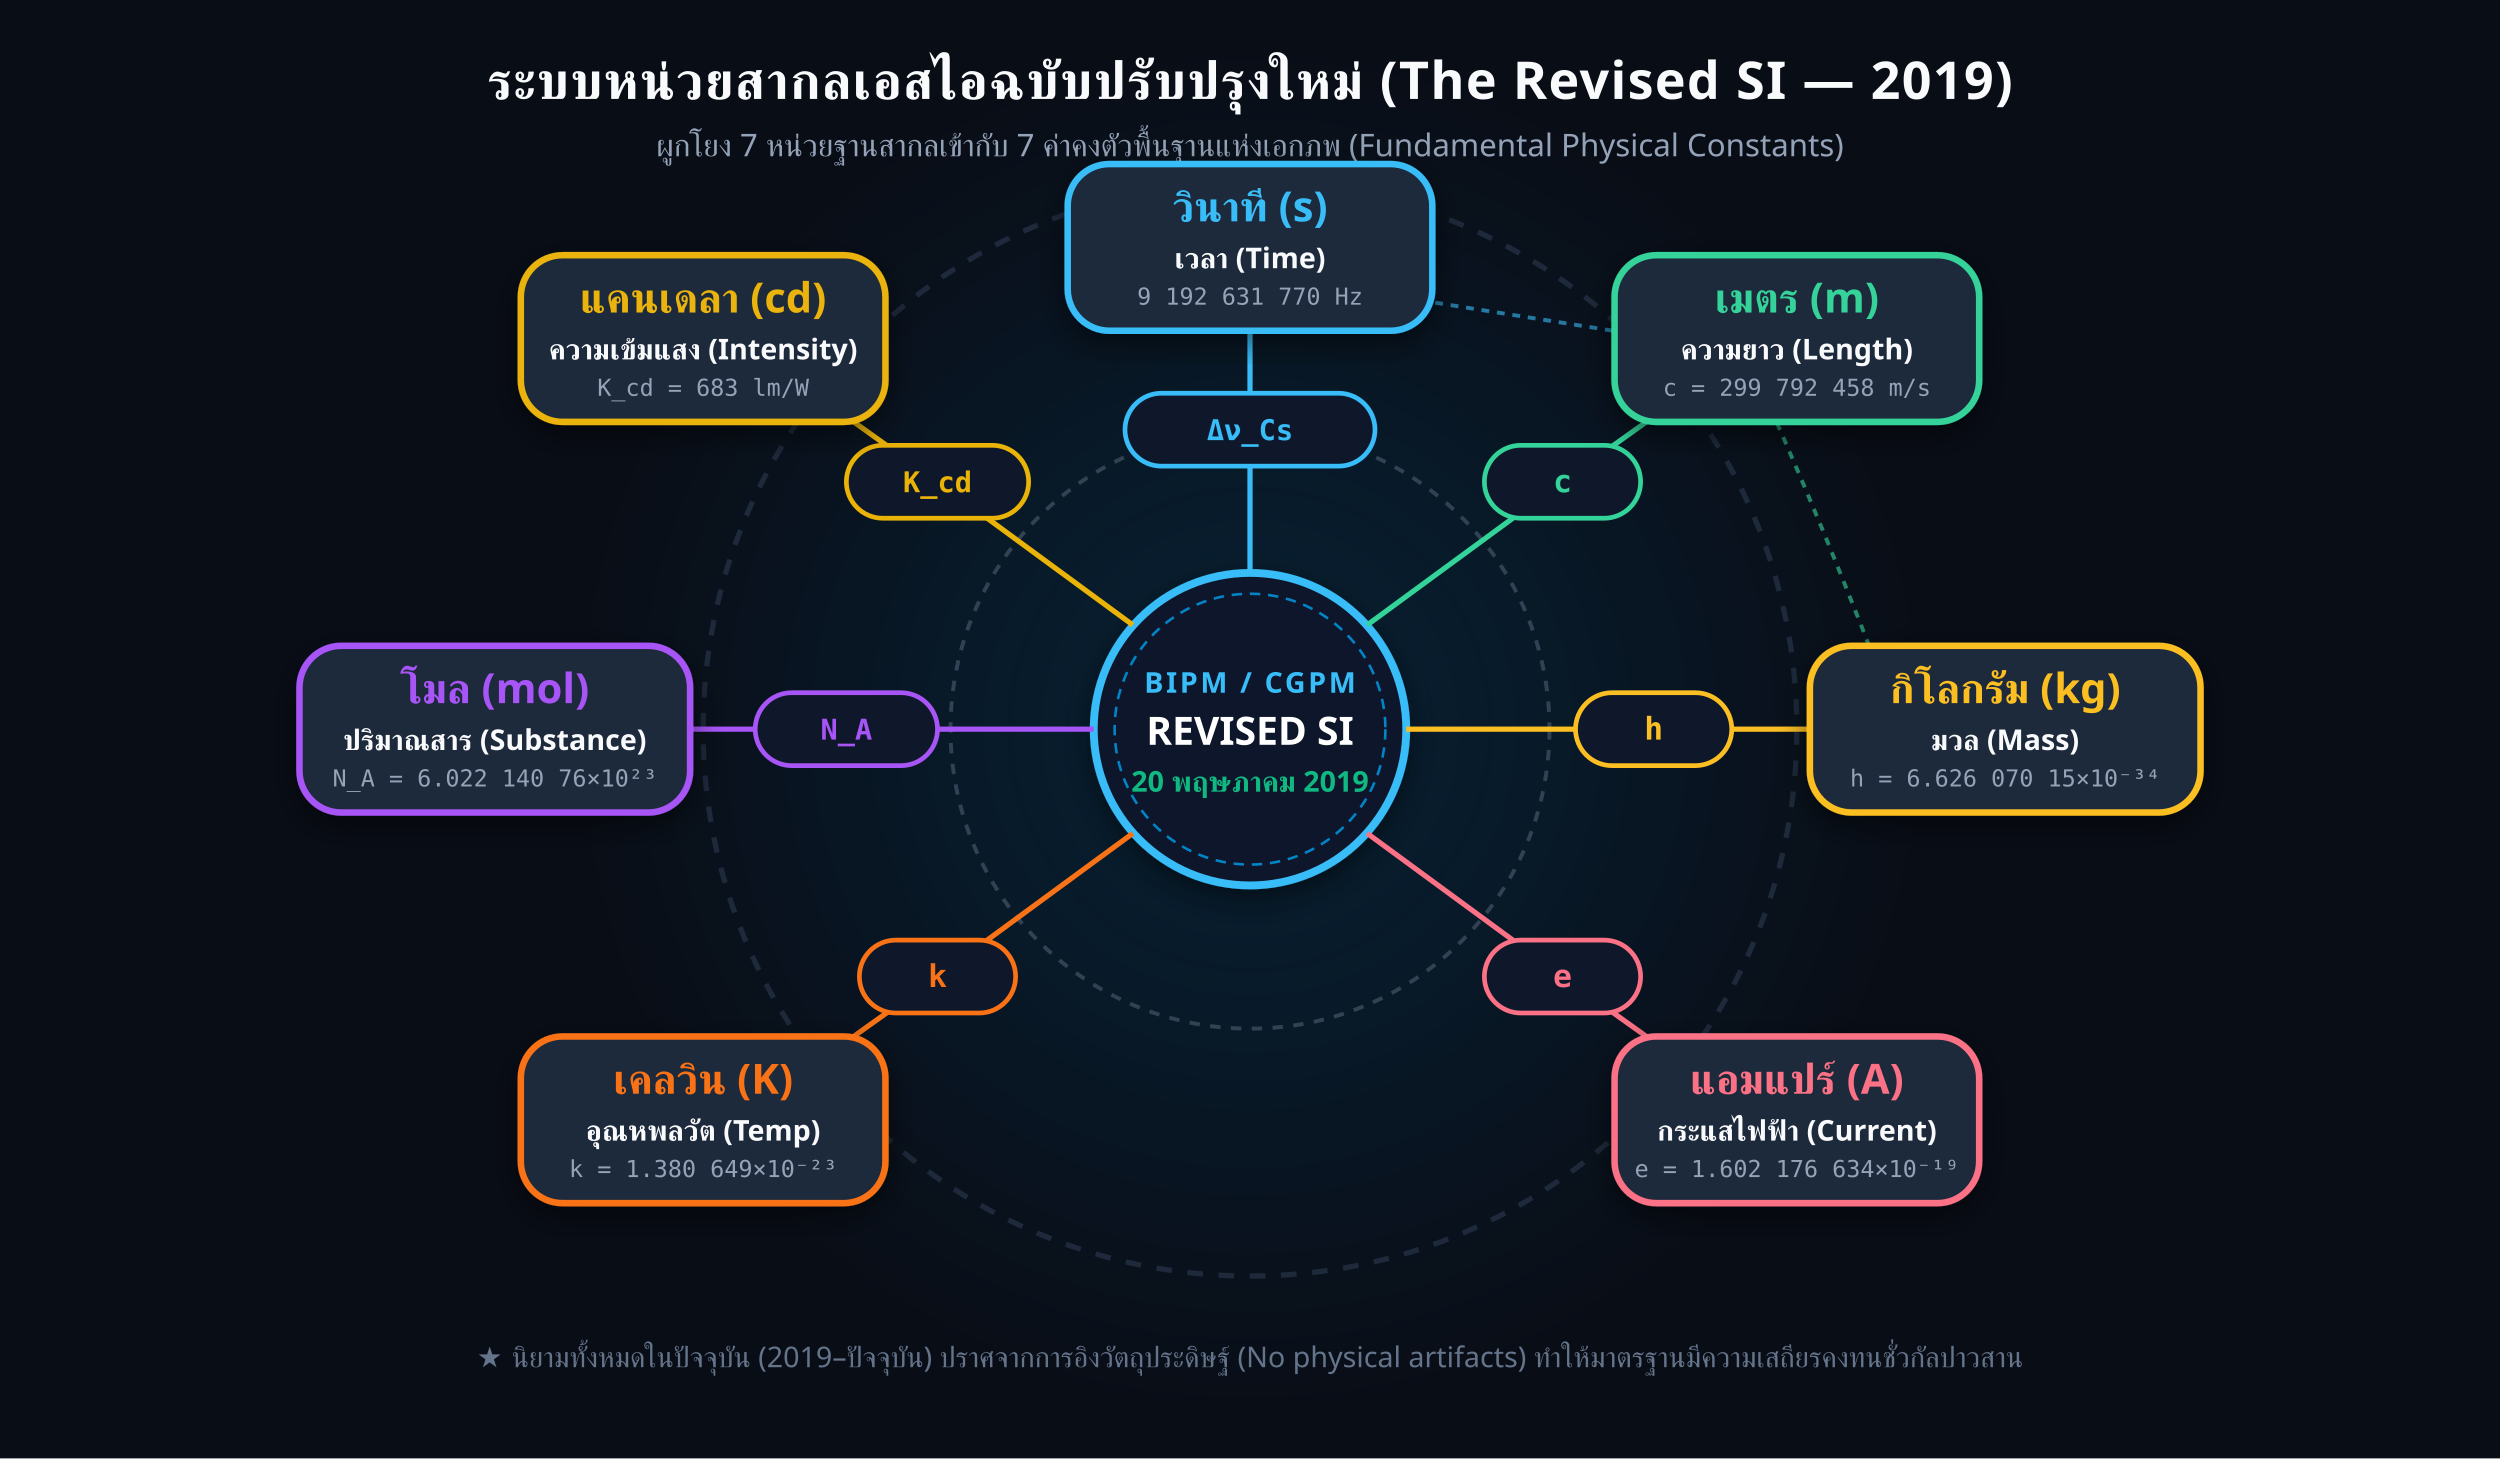
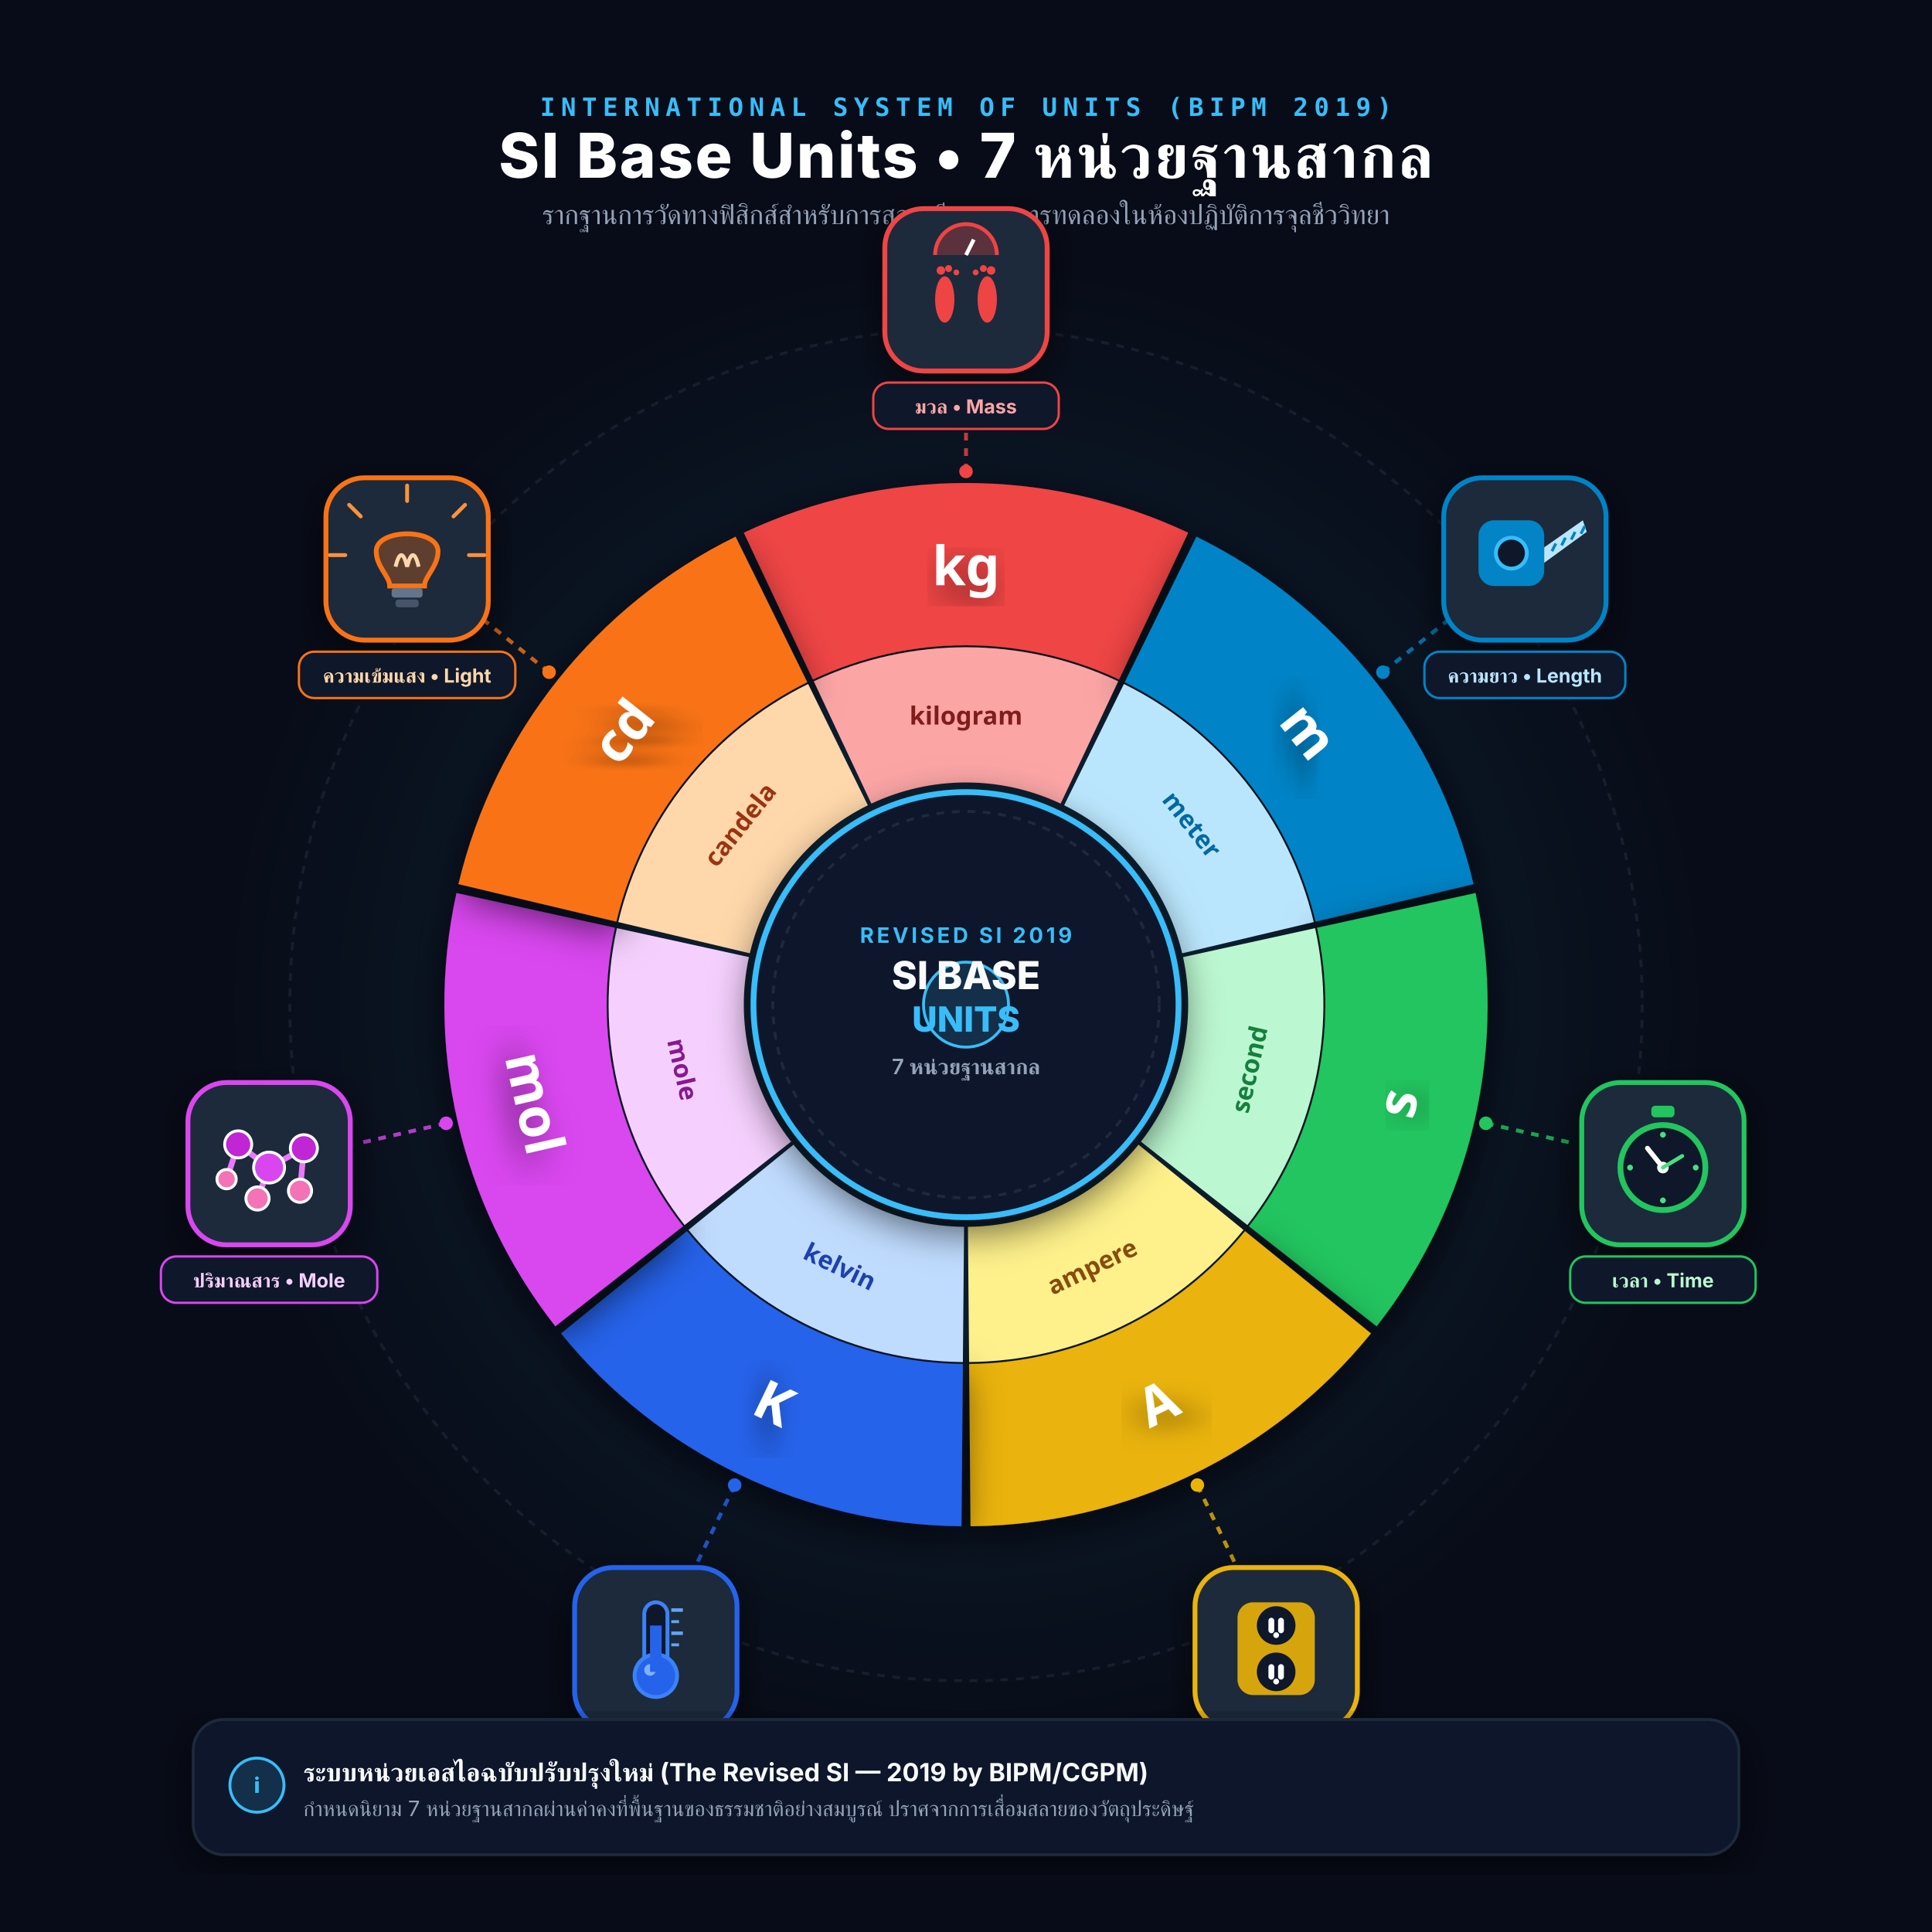
- <svg xmlns="http://www.w3.org/2000/svg" viewBox="0 0 960 560" width="100%" height="100%" style="background:#090d16; font-family:'Prompt',system-ui,sans-serif;">
+ <svg xmlns="http://www.w3.org/2000/svg" viewBox="0 0 1000 1000" width="100%" height="100%" style="background:#090d16; font-family:'Prompt',system-ui,-apple-system,sans-serif;">
  <defs>
-     <radialGradient id="bgGlow" cx="50%" cy="50%" r="50%">
-       <stop offset="0%" stop-color="#0284c7" stop-opacity="0.18" />
-       <stop offset="100%" stop-color="#0284c7" stop-opacity="0" />
+     <filter id="cardShadow" x="-15%" y="-15%" width="130%" height="130%">
+       <feDropShadow dx="0" dy="6" stdDeviation="10" flood-color="#000000" flood-opacity="0.6" />
+     </filter>
+     <filter id="glow" x="-20%" y="-20%" width="140%" height="140%">
+       <feGaussianBlur stdDeviation="8" result="blur" />
+       <feComposite in="SourceGraphic" in2="blur" operator="over" />
+     </filter>
+     <radialGradient id="centerGlow" cx="50%" cy="50%" r="50%">
+       <stop offset="0%" stop-color="#38bdf8" stop-opacity="0.15" />
+       <stop offset="100%" stop-color="#38bdf8" stop-opacity="0" />
    </radialGradient>
-     <linearGradient id="cyanGrad" x1="0%" y1="0%" x2="100%" y2="100%">
-       <stop offset="0%" stop-color="#38bdf8" />
-       <stop offset="100%" stop-color="#0284c7" />
-     </linearGradient>
-     <linearGradient id="emeraldGrad" x1="0%" y1="0%" x2="100%" y2="100%">
-       <stop offset="0%" stop-color="#34d399" />
-       <stop offset="100%" stop-color="#059669" />
-     </linearGradient>
-     <linearGradient id="amberGrad" x1="0%" y1="0%" x2="100%" y2="100%">
-       <stop offset="0%" stop-color="#fbbf24" />
-       <stop offset="100%" stop-color="#d97706" />
-     </linearGradient>
-     <linearGradient id="purpleGrad" x1="0%" y1="0%" x2="100%" y2="100%">
-       <stop offset="0%" stop-color="#c084fc" />
-       <stop offset="100%" stop-color="#7c3aed" />
-     </linearGradient>
-     <linearGradient id="roseGrad" x1="0%" y1="0%" x2="100%" y2="100%">
-       <stop offset="0%" stop-color="#fb7185" />
-       <stop offset="100%" stop-color="#e11d48" />
-     </linearGradient>
-     <filter id="shadow" x="-20%" y="-20%" width="140%" height="140%">
-       <feDropShadow dx="0" dy="4" stdDeviation="6" flood-color="#000" flood-opacity="0.5" />
-     </filter>
  </defs>
-   <rect width="960" height="560" fill="#090d16" />
-   <circle cx="480" cy="280" r="260" fill="url(#bgGlow)" />
-   <circle cx="480" cy="280" r="210" fill="none" stroke="#1e293b" stroke-width="2" stroke-dasharray="6,6" />
-   <circle cx="480" cy="280" r="115" fill="none" stroke="#334155" stroke-width="1.5" stroke-dasharray="4,4" />
-   <text x="480" y="38" text-anchor="middle" fill="#f8fafc" font-size="20" font-weight="700" letter-spacing="0.5">ระบบหน่วยสากลเอสไอฉบับปรับปรุงใหม่ (The Revised SI — 2019)</text>
-   <text x="480" y="60" text-anchor="middle" fill="#94a3b8" font-size="12">ผูกโยง 7 หน่วยฐานสากลเข้ากับ 7 ค่าคงตัวพื้นฐานแห่งเอกภพ (Fundamental Physical Constants)</text>
-   <g transform="translate(480, 280)">
-     <circle r="60" fill="#0f172a" stroke="#38bdf8" stroke-width="3" filter="url(#shadow)" />
-     <circle r="52" fill="none" stroke="#0284c7" stroke-width="1" stroke-dasharray="4,3" />
-     <text y="-14" text-anchor="middle" fill="#38bdf8" font-size="11" font-weight="700" letter-spacing="1">BIPM / CGPM</text>
-     <text y="6" text-anchor="middle" fill="#ffffff" font-size="15" font-weight="800">REVISED SI</text>
-     <text y="24" text-anchor="middle" fill="#10b981" font-size="11" font-weight="700">20 พฤษภาคม 2019</text>
-   </g>
-   <line x1="480" y1="220" x2="480" y2="165" stroke="#38bdf8" stroke-width="2" />
-   <line x1="480" y1="165" x2="480" y2="105" stroke="#38bdf8" stroke-width="2" />
-   <line x1="525" y1="240" x2="600" y2="185" stroke="#34d399" stroke-width="2" />
-   <line x1="600" y1="185" x2="670" y2="135" stroke="#34d399" stroke-width="2" />
-   <line x1="540" y1="280" x2="635" y2="280" stroke="#fbbf24" stroke-width="2" />
-   <line x1="635" y1="280" x2="730" y2="280" stroke="#fbbf24" stroke-width="2" />
-   <line x1="525" y1="320" x2="600" y2="375" stroke="#fb7185" stroke-width="2" />
-   <line x1="600" y1="375" x2="670" y2="425" stroke="#fb7185" stroke-width="2" />
-   <line x1="435" y1="320" x2="360" y2="375" stroke="#f97316" stroke-width="2" />
-   <line x1="360" y1="375" x2="290" y2="425" stroke="#f97316" stroke-width="2" />
-   <line x1="420" y1="280" x2="325" y2="280" stroke="#a855f7" stroke-width="2" />
-   <line x1="325" y1="280" x2="230" y2="280" stroke="#a855f7" stroke-width="2" />
-   <line x1="435" y1="240" x2="360" y2="185" stroke="#eab308" stroke-width="2" />
-   <line x1="360" y1="185" x2="290" y2="135" stroke="#eab308" stroke-width="2" />
-   <path d="M 480 105 Q 575 120 670 135" fill="none" stroke="#38bdf8" stroke-width="1.5" stroke-dasharray="3,3" opacity="0.6" />
-   <path d="M 670 135 Q 700 200 730 280" fill="none" stroke="#34d399" stroke-width="1.5" stroke-dasharray="3,3" opacity="0.6" />
-   <g transform="translate(480, 165)">
-     <rect x="-48" y="-14" width="96" height="28" rx="14" fill="#0f172a" stroke="#38bdf8" stroke-width="1.8" />
-     <text y="4" text-anchor="middle" fill="#38bdf8" font-size="11" font-weight="700" font-family="'JetBrains Mono',monospace">Δν_Cs</text>
-   </g>
-   <g transform="translate(600, 185)">
-     <rect x="-30" y="-14" width="60" height="28" rx="14" fill="#0f172a" stroke="#34d399" stroke-width="1.8" />
-     <text y="4" text-anchor="middle" fill="#34d399" font-size="12" font-weight="700" font-family="'JetBrains Mono',monospace">c</text>
-   </g>
-   <g transform="translate(635, 280)">
-     <rect x="-30" y="-14" width="60" height="28" rx="14" fill="#0f172a" stroke="#fbbf24" stroke-width="1.8" />
-     <text y="4" text-anchor="middle" fill="#fbbf24" font-size="12" font-weight="700" font-family="'JetBrains Mono',monospace">h</text>
-   </g>
-   <g transform="translate(600, 375)">
-     <rect x="-30" y="-14" width="60" height="28" rx="14" fill="#0f172a" stroke="#fb7185" stroke-width="1.8" />
-     <text y="4" text-anchor="middle" fill="#fb7185" font-size="12" font-weight="700" font-family="'JetBrains Mono',monospace">e</text>
-   </g>
-   <g transform="translate(360, 375)">
-     <rect x="-30" y="-14" width="60" height="28" rx="14" fill="#0f172a" stroke="#f97316" stroke-width="1.8" />
-     <text y="4" text-anchor="middle" fill="#f97316" font-size="12" font-weight="700" font-family="'JetBrains Mono',monospace">k</text>
-   </g>
-   <g transform="translate(325, 280)">
-     <rect x="-35" y="-14" width="70" height="28" rx="14" fill="#0f172a" stroke="#a855f7" stroke-width="1.8" />
-     <text y="4" text-anchor="middle" fill="#a855f7" font-size="11" font-weight="700" font-family="'JetBrains Mono',monospace">N_A</text>
-   </g>
-   <g transform="translate(360, 185)">
-     <rect x="-35" y="-14" width="70" height="28" rx="14" fill="#0f172a" stroke="#eab308" stroke-width="1.8" />
-     <text y="4" text-anchor="middle" fill="#eab308" font-size="11" font-weight="700" font-family="'JetBrains Mono',monospace">K_cd</text>
-   </g>
-   <g transform="translate(480, 95)" filter="url(#shadow)">
-     <rect x="-70" y="-32" width="140" height="64" rx="16" fill="#1e293b" stroke="#38bdf8" stroke-width="2.5" />
-     <text y="-10" text-anchor="middle" fill="#38bdf8" font-size="16" font-weight="800">วินาที (s)</text>
-     <text y="8" text-anchor="middle" fill="#f8fafc" font-size="11" font-weight="600">เวลา (Time)</text>
-     <text y="22" text-anchor="middle" fill="#94a3b8" font-size="9" font-family="'JetBrains Mono',monospace">9 192 631 770 Hz</text>
-   </g>
-   <g transform="translate(690, 130)" filter="url(#shadow)">
-     <rect x="-70" y="-32" width="140" height="64" rx="16" fill="#1e293b" stroke="#34d399" stroke-width="2.5" />
-     <text y="-10" text-anchor="middle" fill="#34d399" font-size="16" font-weight="800">เมตร (m)</text>
-     <text y="8" text-anchor="middle" fill="#f8fafc" font-size="11" font-weight="600">ความยาว (Length)</text>
-     <text y="22" text-anchor="middle" fill="#94a3b8" font-size="9" font-family="'JetBrains Mono',monospace">c = 299 792 458 m/s</text>
-   </g>
-   <g transform="translate(770, 280)" filter="url(#shadow)">
-     <rect x="-75" y="-32" width="150" height="64" rx="16" fill="#1e293b" stroke="#fbbf24" stroke-width="2.5" />
-     <text y="-10" text-anchor="middle" fill="#fbbf24" font-size="16" font-weight="800">กิโลกรัม (kg)</text>
-     <text y="8" text-anchor="middle" fill="#f8fafc" font-size="11" font-weight="600">มวล (Mass)</text>
-     <text y="22" text-anchor="middle" fill="#94a3b8" font-size="9" font-family="'JetBrains Mono',monospace">h = 6.626 070 15×10⁻³⁴</text>
-   </g>
-   <g transform="translate(690, 430)" filter="url(#shadow)">
-     <rect x="-70" y="-32" width="140" height="64" rx="16" fill="#1e293b" stroke="#fb7185" stroke-width="2.5" />
-     <text y="-10" text-anchor="middle" fill="#fb7185" font-size="16" font-weight="800">แอมแปร์ (A)</text>
-     <text y="8" text-anchor="middle" fill="#f8fafc" font-size="11" font-weight="600">กระแสไฟฟ้า (Current)</text>
-     <text y="22" text-anchor="middle" fill="#94a3b8" font-size="9" font-family="'JetBrains Mono',monospace">e = 1.602 176 634×10⁻¹⁹</text>
-   </g>
-   <g transform="translate(270, 430)" filter="url(#shadow)">
-     <rect x="-70" y="-32" width="140" height="64" rx="16" fill="#1e293b" stroke="#f97316" stroke-width="2.5" />
-     <text y="-10" text-anchor="middle" fill="#f97316" font-size="16" font-weight="800">เคลวิน (K)</text>
-     <text y="8" text-anchor="middle" fill="#f8fafc" font-size="11" font-weight="600">อุณหพลวัต (Temp)</text>
-     <text y="22" text-anchor="middle" fill="#94a3b8" font-size="9" font-family="'JetBrains Mono',monospace">k = 1.380 649×10⁻²³</text>
-   </g>
-   <g transform="translate(190, 280)" filter="url(#shadow)">
-     <rect x="-75" y="-32" width="150" height="64" rx="16" fill="#1e293b" stroke="#a855f7" stroke-width="2.5" />
-     <text y="-10" text-anchor="middle" fill="#a855f7" font-size="16" font-weight="800">โมล (mol)</text>
-     <text y="8" text-anchor="middle" fill="#f8fafc" font-size="11" font-weight="600">ปริมาณสาร (Substance)</text>
-     <text y="22" text-anchor="middle" fill="#94a3b8" font-size="9" font-family="'JetBrains Mono',monospace">N_A = 6.022 140 76×10²³</text>
-   </g>
-   <g transform="translate(270, 130)" filter="url(#shadow)">
-     <rect x="-70" y="-32" width="140" height="64" rx="16" fill="#1e293b" stroke="#eab308" stroke-width="2.5" />
-     <text y="-10" text-anchor="middle" fill="#eab308" font-size="16" font-weight="800">แคนเดลา (cd)</text>
-     <text y="8" text-anchor="middle" fill="#f8fafc" font-size="11" font-weight="600">ความเข้มแสง (Intensity)</text>
-     <text y="22" text-anchor="middle" fill="#94a3b8" font-size="9" font-family="'JetBrains Mono',monospace">K_cd = 683 lm/W</text>
-   </g>
-   <text x="480" y="525" text-anchor="middle" fill="#64748b" font-size="11">
-     ★ นิยามทั้งหมดในปัจจุบัน (2019–ปัจจุบัน) ปราศจากการอิงวัตถุประดิษฐ์ (No physical artifacts) ทำให้มาตรฐานมีความเสถียรคงทนชั่วกัลปาวสาน
-   </text>
+   <rect width="1000" height="1000" fill="#080c18" />
+   <circle cx="500" cy="520" r="380" fill="url(#centerGlow)" />
+   <g transform="translate(500, 60)">
+     <text text-anchor="middle" fill="#38bdf8" font-size="13" font-weight="700" letter-spacing="3" font-family="'JetBrains Mono', monospace">INTERNATIONAL SYSTEM OF UNITS (BIPM 2019)</text>
+     <text y="32" text-anchor="middle" fill="#ffffff" font-size="32" font-weight="800" letter-spacing="1">SI Base Units • 7 หน่วยฐานสากล</text>
+     <text y="56" text-anchor="middle" fill="#94a3b8" font-size="14">รากฐานการวัดทางฟิสิกส์สำหรับการสอบเทียบและการทดลองในห้องปฏิบัติการจุลชีววิทยา</text>
+   </g>
+   <circle cx="500" cy="520" r="350" fill="none" stroke="#1e293b" stroke-width="1.5" stroke-dasharray="4,4" opacity="0.6" />
+   <path d="M 384.98 275.73 A 270 270 0 0 1 615.02 275.73 L 579.24 351.72 A 186 186 0 0 0 420.76 351.72 Z" fill="#ef4444" filter="url(#cardShadow)" />
+   <path d="M 421.19 352.63 A 185 185 0 0 1 578.81 352.63 L 548.99 415.96 A 115 115 0 0 0 451.01 415.96 Z" fill="#fca5a5" />
+   <path d="M 619.27 277.77 A 270 270 0 0 1 762.70 457.62 L 680.97 477.03 A 186 186 0 0 0 582.16 353.13 Z" fill="#0284c7" filter="url(#cardShadow)" />
+   <path d="M 581.72 354.03 A 185 185 0 0 1 680.00 477.26 L 611.89 493.43 A 115 115 0 0 0 550.80 416.83 Z" fill="#bae6fd" />
+   <path d="M 763.74 462.22 A 270 270 0 0 1 712.56 686.49 L 646.43 634.70 A 186 186 0 0 0 681.69 480.20 Z" fill="#22c55e" filter="url(#cardShadow)" />
+   <path d="M 680.71 480.41 A 185 185 0 0 1 645.64 634.08 L 590.53 590.91 A 115 115 0 0 0 612.34 495.39 Z" fill="#bbf7d0" />
+   <path d="M 709.62 690.18 A 270 270 0 0 1 502.36 789.99 L 501.62 705.99 A 186 186 0 0 0 644.40 637.23 Z" fill="#eab308" filter="url(#cardShadow)" />
+   <path d="M 643.63 636.60 A 185 185 0 0 1 501.61 704.99 L 501.00 635.00 A 115 115 0 0 0 589.28 592.48 Z" fill="#fef08a" />
+   <path d="M 497.64 789.99 A 270 270 0 0 1 290.38 690.18 L 355.60 637.23 A 186 186 0 0 0 498.38 705.99 Z" fill="#2563eb" filter="url(#cardShadow)" />
+   <path d="M 498.39 704.99 A 185 185 0 0 1 356.37 636.60 L 410.72 592.48 A 115 115 0 0 0 499.00 635.00 Z" fill="#bfdbfe" />
+   <path d="M 287.44 686.49 A 270 270 0 0 1 236.26 462.22 L 318.31 480.20 A 186 186 0 0 0 353.57 634.70 Z" fill="#d946ef" filter="url(#cardShadow)" />
+   <path d="M 354.36 634.08 A 185 185 0 0 1 319.29 480.41 L 387.66 495.39 A 115 115 0 0 0 409.47 590.91 Z" fill="#f5d0fe" />
+   <path d="M 237.30 457.62 A 270 270 0 0 1 380.73 277.77 L 417.84 353.13 A 186 186 0 0 0 319.03 477.03 Z" fill="#f97316" filter="url(#cardShadow)" />
+   <path d="M 320.00 477.26 A 185 185 0 0 1 418.28 354.03 L 449.20 416.83 A 115 115 0 0 0 388.11 493.43 Z" fill="#fed7aa" />
+   <g transform="rotate(0.0, 500, 520) translate(500, 292)">
+     <text transform="rotate(0)" text-anchor="middle" dominant-baseline="central" fill="#ffffff" font-size="28" font-weight="900" font-family="'Outfit','Prompt',sans-serif" filter="url(#cardShadow)">kg</text>
+   </g>
+   <g transform="rotate(0.0, 500, 520) translate(500, 370)">
+     <text transform="rotate(0)" text-anchor="middle" dominant-baseline="central" fill="#7f1d1d" font-size="13" font-weight="800" font-family="'Outfit','Prompt',sans-serif">kilogram</text>
+   </g>
+   <g transform="rotate(51.42857, 500, 520) translate(500, 292)">
+     <text transform="rotate(0)" text-anchor="middle" dominant-baseline="central" fill="#ffffff" font-size="28" font-weight="900" font-family="'Outfit','Prompt',sans-serif" filter="url(#cardShadow)">m</text>
+   </g>
+   <g transform="rotate(51.42857, 500, 520) translate(500, 370)">
+     <text transform="rotate(0)" text-anchor="middle" dominant-baseline="central" fill="#0369a1" font-size="13" font-weight="800" font-family="'Outfit','Prompt',sans-serif">meter</text>
+   </g>
+   <g transform="rotate(102.8571, 500, 520) translate(500, 292)">
+     <text transform="rotate(180)" text-anchor="middle" dominant-baseline="central" fill="#ffffff" font-size="28" font-weight="900" font-family="'Outfit','Prompt',sans-serif" filter="url(#cardShadow)">s</text>
+   </g>
+   <g transform="rotate(102.8571, 500, 520) translate(500, 370)">
+     <text transform="rotate(180)" text-anchor="middle" dominant-baseline="central" fill="#15803d" font-size="13" font-weight="800" font-family="'Outfit','Prompt',sans-serif">second</text>
+   </g>
+   <g transform="rotate(154.2857, 500, 520) translate(500, 292)">
+     <text transform="rotate(180)" text-anchor="middle" dominant-baseline="central" fill="#ffffff" font-size="28" font-weight="900" font-family="'Outfit','Prompt',sans-serif" filter="url(#cardShadow)">A</text>
+   </g>
+   <g transform="rotate(154.2857, 500, 520) translate(500, 370)">
+     <text transform="rotate(180)" text-anchor="middle" dominant-baseline="central" fill="#854d0e" font-size="13" font-weight="800" font-family="'Outfit','Prompt',sans-serif">ampere</text>
+   </g>
+   <g transform="rotate(205.7143, 500, 520) translate(500, 292)">
+     <text transform="rotate(180)" text-anchor="middle" dominant-baseline="central" fill="#ffffff" font-size="28" font-weight="900" font-family="'Outfit','Prompt',sans-serif" filter="url(#cardShadow)">K</text>
+   </g>
+   <g transform="rotate(205.7143, 500, 520) translate(500, 370)">
+     <text transform="rotate(180)" text-anchor="middle" dominant-baseline="central" fill="#1e40af" font-size="13" font-weight="800" font-family="'Outfit','Prompt',sans-serif">kelvin</text>
+   </g>
+   <g transform="rotate(257.1429, 500, 520) translate(500, 292)">
+     <text transform="rotate(180)" text-anchor="middle" dominant-baseline="central" fill="#ffffff" font-size="28" font-weight="900" font-family="'Outfit','Prompt',sans-serif" filter="url(#cardShadow)">mol</text>
+   </g>
+   <g transform="rotate(257.1429, 500, 520) translate(500, 370)">
+     <text transform="rotate(180)" text-anchor="middle" dominant-baseline="central" fill="#86198f" font-size="13" font-weight="800" font-family="'Outfit','Prompt',sans-serif">mole</text>
+   </g>
+   <g transform="rotate(308.5714, 500, 520) translate(500, 292)">
+     <text transform="rotate(0)" text-anchor="middle" dominant-baseline="central" fill="#ffffff" font-size="28" font-weight="900" font-family="'Outfit','Prompt',sans-serif" filter="url(#cardShadow)">cd</text>
+   </g>
+   <g transform="rotate(308.5714, 500, 520) translate(500, 370)">
+     <text transform="rotate(0)" text-anchor="middle" dominant-baseline="central" fill="#9a3412" font-size="13" font-weight="800" font-family="'Outfit','Prompt',sans-serif">candela</text>
+   </g>
+   <circle cx="500" cy="520" r="110" fill="#0f172a" stroke="#38bdf8" stroke-width="3" filter="url(#cardShadow)" />
+   <circle cx="500" cy="520" r="100" fill="none" stroke="#1e293b" stroke-width="1.5" stroke-dasharray="4,4" />
+   <g transform="translate(500, 520)">
+     <circle r="22" fill="#38bdf8" fill-opacity="0.15" stroke="#38bdf8" stroke-width="1.5" />
+     <text y="-32" text-anchor="middle" fill="#38bdf8" font-size="11" font-weight="700" letter-spacing="1.5">REVISED SI 2019</text>
+     <text y="-8" text-anchor="middle" fill="#f8fafc" font-size="20" font-weight="800">SI BASE</text>
+     <text y="14" text-anchor="middle" fill="#38bdf8" font-size="18" font-weight="800">UNITS</text>
+     <text y="36" text-anchor="middle" fill="#94a3b8" font-size="11" font-weight="600">7 หน่วยฐานสากล</text>
+   </g>
+   <line x1="500.00" y1="244.00" x2="500.00" y2="196.00" stroke="#ef4444" stroke-width="2" stroke-dasharray="4,4" opacity="0.8" />
+   <circle cx="500.00" cy="244.00" r="3.5" fill="#ef4444" />
+   <g transform="translate(500.00, 150.00)">
+     <rect x="-42" y="-42" width="84" height="84" rx="20" fill="#1e293b" stroke="#ef4444" stroke-width="2.5" filter="url(#cardShadow)" />
+     <path d="M -16 -18 A 16 16 0 0 1 16 -18 Z" fill="#ef4444" opacity="0.3" />
+     <path d="M -16 -18 A 16 16 0 0 1 16 -18" fill="none" stroke="#ef4444" stroke-width="2" />
+     <line x1="0" y1="-18" x2="4" y2="-26" stroke="#ffffff" stroke-width="2" />
+     <g fill="#ef4444">
+       <ellipse cx="-11" cy="5" rx="5" ry="12" />
+       <circle cx="-13" cy="-10" r="2.2" />
+       <circle cx="-9" cy="-11" r="1.8" />
+       <circle cx="-5" cy="-9" r="1.5" />
+       <ellipse cx="11" cy="5" rx="5" ry="12" />
+       <circle cx="13" cy="-10" r="2.2" />
+       <circle cx="9" cy="-11" r="1.8" />
+       <circle cx="5" cy="-9" r="1.5" />
+     </g>
+     <rect x="-48" y="48" width="96" height="24" rx="8" fill="#0f172a" stroke="#ef4444" stroke-width="1.2" />
+     <text y="64" text-anchor="middle" fill="#fca5a5" font-size="10" font-weight="700">มวล • Mass</text>
+   </g>
+   <line x1="715.79" y1="347.92" x2="753.31" y2="317.99" stroke="#0284c7" stroke-width="2" stroke-dasharray="4,4" opacity="0.8" />
+   <circle cx="715.79" cy="347.92" r="3.5" fill="#0284c7" />
+   <g transform="translate(789.28, 289.31)">
+     <rect x="-42" y="-42" width="84" height="84" rx="20" fill="#1e293b" stroke="#0284c7" stroke-width="2.5" filter="url(#cardShadow)" />
+     <rect x="-24" y="-20" width="34" height="34" rx="8" fill="#0284c7" />
+     <circle cx="-7" cy="-3" r="8" fill="#0f172a" stroke="#38bdf8" stroke-width="2" />
+     <path d="M 10 2 L 32 -14 L 30 -20 L 10 -6 Z" fill="#bae6fd" />
+     <line x1="14" y1="-4" x2="16" y2="-8" stroke="#0284c7" stroke-width="1.5" />
+     <line x1="19" y1="-7" x2="21" y2="-11" stroke="#0284c7" stroke-width="1.5" />
+     <line x1="24" y1="-10" x2="26" y2="-14" stroke="#0284c7" stroke-width="1.5" />
+     <line x1="29" y1="-13" x2="31" y2="-17" stroke="#0284c7" stroke-width="1.5" />
+     <rect x="-52" y="48" width="104" height="24" rx="8" fill="#0f172a" stroke="#0284c7" stroke-width="1.2" />
+     <text y="64" text-anchor="middle" fill="#bae6fd" font-size="10" font-weight="700">ความยาว • Length</text>
+   </g>
+   <line x1="769.08" y1="581.42" x2="815.88" y2="592.10" stroke="#22c55e" stroke-width="2" stroke-dasharray="4,4" opacity="0.8" />
+   <circle cx="769.08" cy="581.42" r="3.5" fill="#22c55e" />
+   <g transform="translate(860.72, 602.33)">
+     <rect x="-42" y="-42" width="84" height="84" rx="20" fill="#1e293b" stroke="#22c55e" stroke-width="2.5" filter="url(#cardShadow)" />
+     <rect x="-6" y="-30" width="12" height="6" rx="2" fill="#22c55e" />
+     <circle cx="0" cy="2" r="22" fill="#0f172a" stroke="#22c55e" stroke-width="3" />
+     <circle cx="0" cy="2" r="3" fill="#ffffff" />
+     <line x1="0" y1="2" x2="-8" y2="-8" stroke="#ffffff" stroke-width="2.5" stroke-linecap="round" />
+     <line x1="0" y1="2" x2="10" y2="-4" stroke="#4ade80" stroke-width="2" stroke-linecap="round" />
+     <circle cx="0" cy="-15" r="1.5" fill="#4ade80" />
+     <circle cx="17" cy="2" r="1.5" fill="#4ade80" />
+     <circle cx="0" cy="19" r="1.5" fill="#4ade80" />
+     <circle cx="-17" cy="2" r="1.5" fill="#4ade80" />
+     <rect x="-48" y="48" width="96" height="24" rx="8" fill="#0f172a" stroke="#22c55e" stroke-width="1.2" />
+     <text y="64" text-anchor="middle" fill="#bbf7d0" font-size="10" font-weight="700">เวลา • Time</text>
+   </g>
+   <line x1="619.75" y1="768.67" x2="640.58" y2="811.91" stroke="#eab308" stroke-width="2" stroke-dasharray="4,4" opacity="0.8" />
+   <circle cx="619.75" cy="768.67" r="3.5" fill="#eab308" />
+   <g transform="translate(660.54, 853.36)">
+     <rect x="-42" y="-42" width="84" height="84" rx="20" fill="#1e293b" stroke="#eab308" stroke-width="2.5" filter="url(#cardShadow)" />
+     <rect x="-20" y="-24" width="40" height="48" rx="8" fill="#eab308" opacity="0.9" />
+     <circle cx="0" cy="-12" r="10" fill="#0f172a" />
+     <rect x="-4" y="-16" width="3" height="8" rx="1.5" fill="#ffffff" />
+     <rect x="1" y="-16" width="3" height="8" rx="1.5" fill="#ffffff" />
+     <circle cx="0" cy="-7" r="1.5" fill="#ffffff" />
+     <circle cx="0" cy="12" r="10" fill="#0f172a" />
+     <rect x="-4" y="8" width="3" height="8" rx="1.5" fill="#ffffff" />
+     <rect x="1" y="8" width="3" height="8" rx="1.5" fill="#ffffff" />
+     <circle cx="0" cy="17" r="1.5" fill="#ffffff" />
+     <rect x="-56" y="48" width="112" height="24" rx="8" fill="#0f172a" stroke="#eab308" stroke-width="1.2" />
+     <text y="64" text-anchor="middle" fill="#fef08a" font-size="10" font-weight="700">กระแสไฟฟ้า • Current</text>
+   </g>
+   <line x1="380.25" y1="768.67" x2="359.42" y2="811.91" stroke="#2563eb" stroke-width="2" stroke-dasharray="4,4" opacity="0.8" />
+   <circle cx="380.25" cy="768.67" r="3.5" fill="#2563eb" />
+   <g transform="translate(339.46, 853.36)">
+     <rect x="-42" y="-42" width="84" height="84" rx="20" fill="#1e293b" stroke="#2563eb" stroke-width="2.5" filter="url(#cardShadow)" />
+     <rect x="-6" y="-24" width="12" height="34" rx="6" fill="#0f172a" stroke="#3b82f6" stroke-width="2" />
+     <circle cx="0" cy="14" r="11" fill="#2563eb" stroke="#3b82f6" stroke-width="2" />
+     <circle cx="-3" cy="11" r="3" fill="#93c5fd" opacity="0.8" />
+     <rect x="-3" y="-12" width="6" height="24" fill="#2563eb" />
+     <line x1="8" y1="-20" x2="14" y2="-20" stroke="#60a5fa" stroke-width="1.8" />
+     <line x1="8" y1="-14" x2="12" y2="-14" stroke="#60a5fa" stroke-width="1.5" />
+     <line x1="8" y1="-8" x2="14" y2="-8" stroke="#60a5fa" stroke-width="1.8" />
+     <line x1="8" y1="-2" x2="12" y2="-2" stroke="#60a5fa" stroke-width="1.5" />
+     <rect x="-50" y="48" width="100" height="24" rx="8" fill="#0f172a" stroke="#2563eb" stroke-width="1.2" />
+     <text y="64" text-anchor="middle" fill="#bfdbfe" font-size="10" font-weight="700">อุณหภูมิ • Temp</text>
+   </g>
+   <line x1="230.92" y1="581.42" x2="184.12" y2="592.10" stroke="#d946ef" stroke-width="2" stroke-dasharray="4,4" opacity="0.8" />
+   <circle cx="230.92" cy="581.42" r="3.5" fill="#d946ef" />
+   <g transform="translate(139.28, 602.33)">
+     <rect x="-42" y="-42" width="84" height="84" rx="20" fill="#1e293b" stroke="#d946ef" stroke-width="2.5" filter="url(#cardShadow)" />
+     <line x1="-16" y1="-10" x2="0" y2="2" stroke="#e879f9" stroke-width="3" />
+     <line x1="0" y1="2" x2="18" y2="-8" stroke="#e879f9" stroke-width="3" />
+     <line x1="0" y1="2" x2="-6" y2="18" stroke="#e879f9" stroke-width="3" />
+     <line x1="18" y1="-8" x2="16" y2="14" stroke="#e879f9" stroke-width="3" />
+     <line x1="-16" y1="-10" x2="-22" y2="8" stroke="#e879f9" stroke-width="3" />
+     <circle cx="0" cy="2" r="8" fill="#d946ef" stroke="#ffffff" stroke-width="1.5" />
+     <circle cx="-16" cy="-10" r="7" fill="#c026d3" stroke="#ffffff" stroke-width="1.5" />
+     <circle cx="18" cy="-8" r="7" fill="#c026d3" stroke="#ffffff" stroke-width="1.5" />
+     <circle cx="-6" cy="18" r="6" fill="#f472b6" stroke="#ffffff" stroke-width="1.5" />
+     <circle cx="16" cy="14" r="6" fill="#f472b6" stroke="#ffffff" stroke-width="1.5" />
+     <circle cx="-22" cy="8" r="5" fill="#f472b6" stroke="#ffffff" stroke-width="1.5" />
+     <rect x="-56" y="48" width="112" height="24" rx="8" fill="#0f172a" stroke="#d946ef" stroke-width="1.2" />
+     <text y="64" text-anchor="middle" fill="#f5d0fe" font-size="10" font-weight="700">ปริมาณสาร • Mole</text>
+   </g>
+   <line x1="284.21" y1="347.92" x2="246.69" y2="317.99" stroke="#f97316" stroke-width="2" stroke-dasharray="4,4" opacity="0.8" />
+   <circle cx="284.21" cy="347.92" r="3.5" fill="#f97316" />
+   <g transform="translate(210.72, 289.31)">
+     <rect x="-42" y="-42" width="84" height="84" rx="20" fill="#1e293b" stroke="#f97316" stroke-width="2.5" filter="url(#cardShadow)" />
+     <line x1="-24" y1="-22" x2="-30" y2="-28" stroke="#fb923c" stroke-width="2" stroke-linecap="round" />
+     <line x1="0" y1="-30" x2="0" y2="-38" stroke="#fb923c" stroke-width="2" stroke-linecap="round" />
+     <line x1="24" y1="-22" x2="30" y2="-28" stroke="#fb923c" stroke-width="2" stroke-linecap="round" />
+     <line x1="-32" y1="-2" x2="-40" y2="-2" stroke="#fb923c" stroke-width="2" stroke-linecap="round" />
+     <line x1="32" y1="-2" x2="40" y2="-2" stroke="#fb923c" stroke-width="2" stroke-linecap="round" />
+     <path d="M -16 -4 C -16 -16 16 -16 16 -4 C 16 4 9 9 9 14 L -9 14 C -9 9 -16 4 -16 -4 Z" fill="#f97316" fill-opacity="0.3" stroke="#f97316" stroke-width="2.5" />
+     <path d="M -6 4 Q -3 -8 0 4 Q 3 -8 6 4" fill="none" stroke="#fed7aa" stroke-width="2" />
+     <rect x="-8" y="15" width="16" height="5" rx="1.5" fill="#64748b" />
+     <rect x="-6" y="21" width="12" height="4" rx="1.5" fill="#475569" />
+     <rect x="-56" y="48" width="112" height="24" rx="8" fill="#0f172a" stroke="#f97316" stroke-width="1.2" />
+     <text y="64" text-anchor="middle" fill="#fed7aa" font-size="10" font-weight="700">ความเข้มแสง • Light</text>
+   </g>
+   <g transform="translate(100, 890)">
+     <rect width="800" height="70" rx="16" fill="#0f172a" stroke="#1e293b" stroke-width="1.5" filter="url(#cardShadow)" />
+     <g transform="translate(25, 26)">
+       <circle cx="8" cy="8" r="14" fill="#38bdf8" fill-opacity="0.15" stroke="#38bdf8" stroke-width="1.5" />
+       <text x="8" y="12" text-anchor="middle" fill="#38bdf8" font-size="11" font-weight="800">i</text>
+       <text x="32" y="6" fill="#f8fafc" font-size="13" font-weight="700">ระบบหน่วยเอสไอฉบับปรับปรุงใหม่ (The Revised SI — 2019 by BIPM/CGPM)</text>
+       <text x="32" y="24" fill="#94a3b8" font-size="11">กำหนดนิยาม 7 หน่วยฐานสากลผ่านค่าคงที่พื้นฐานของธรรมชาติอย่างสมบูรณ์ ปราศจากการเสื่อมสลายของวัตถุประดิษฐ์</text>
+     </g>
+   </g>
</svg>
